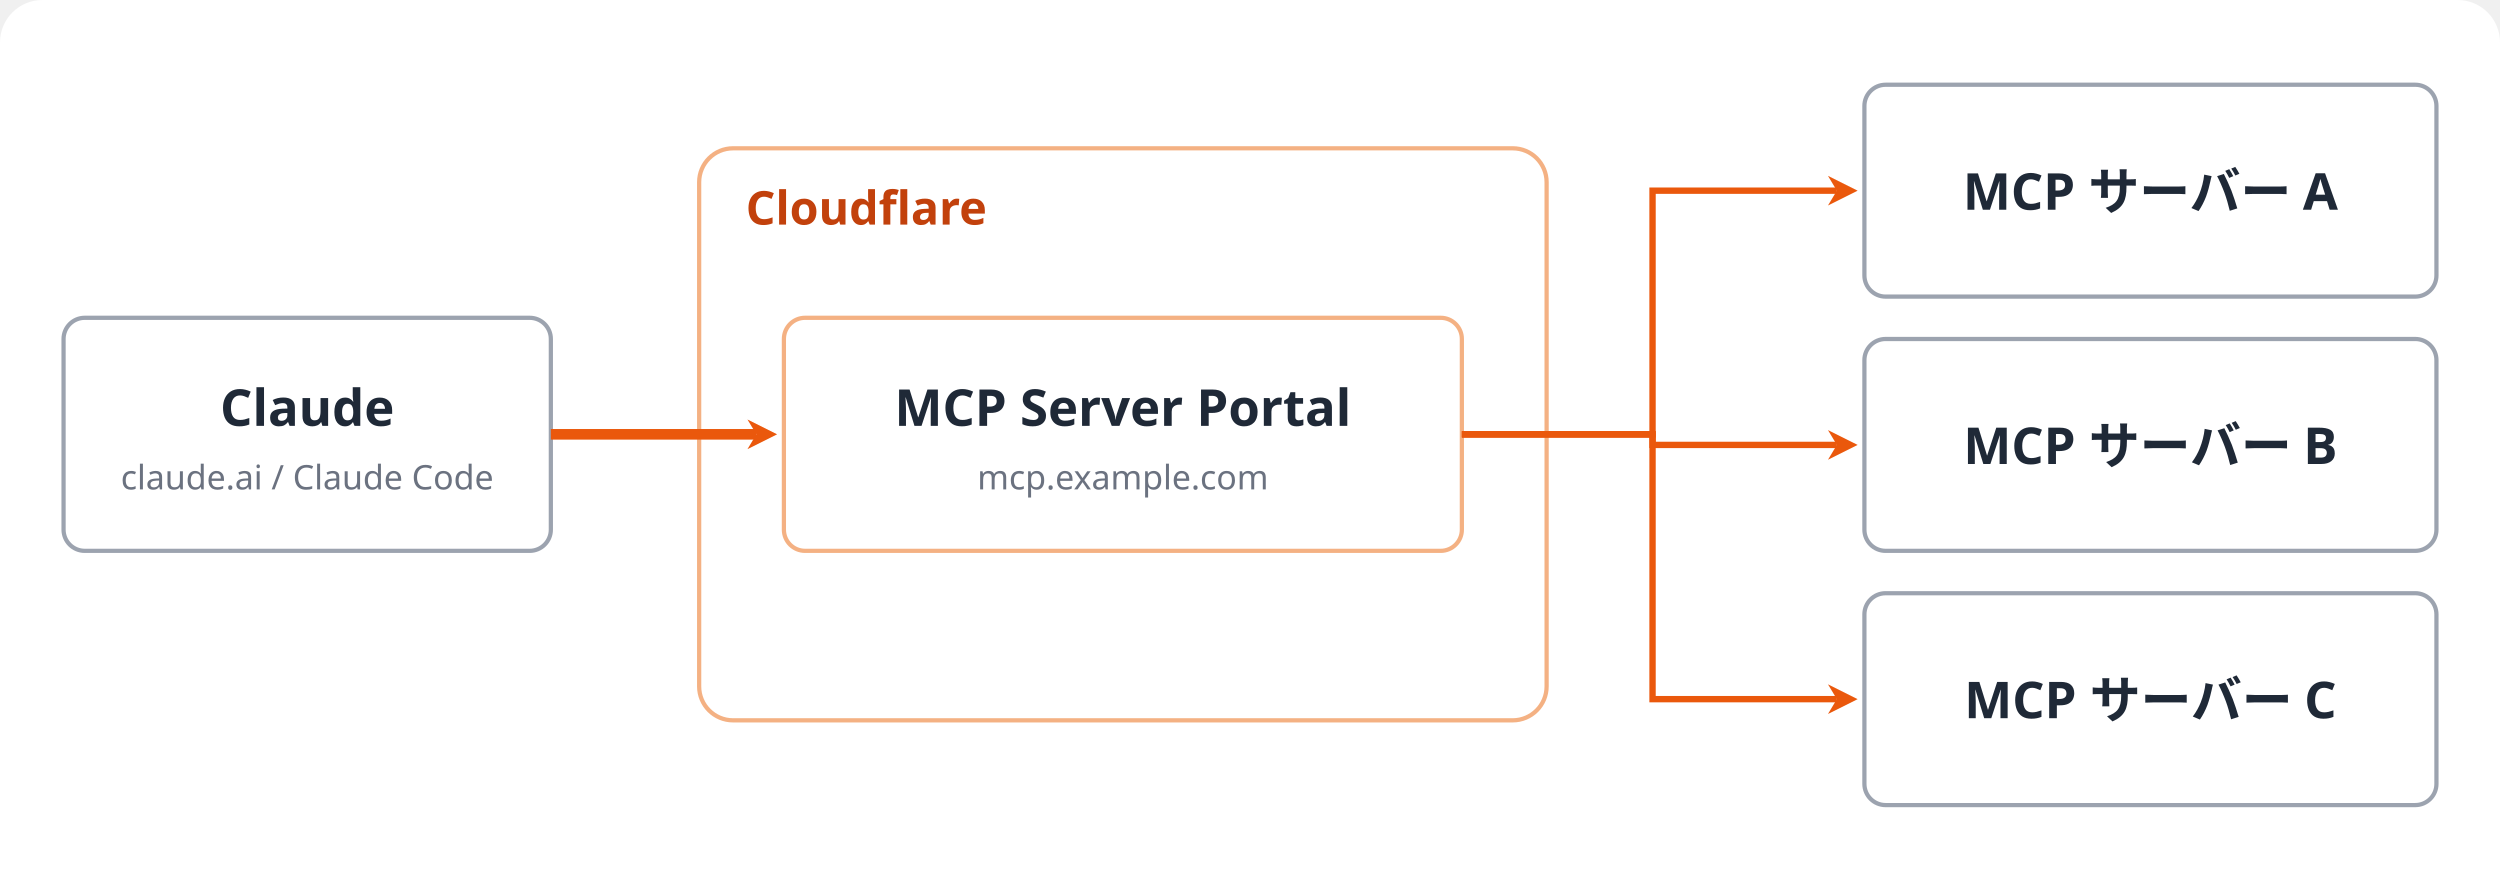
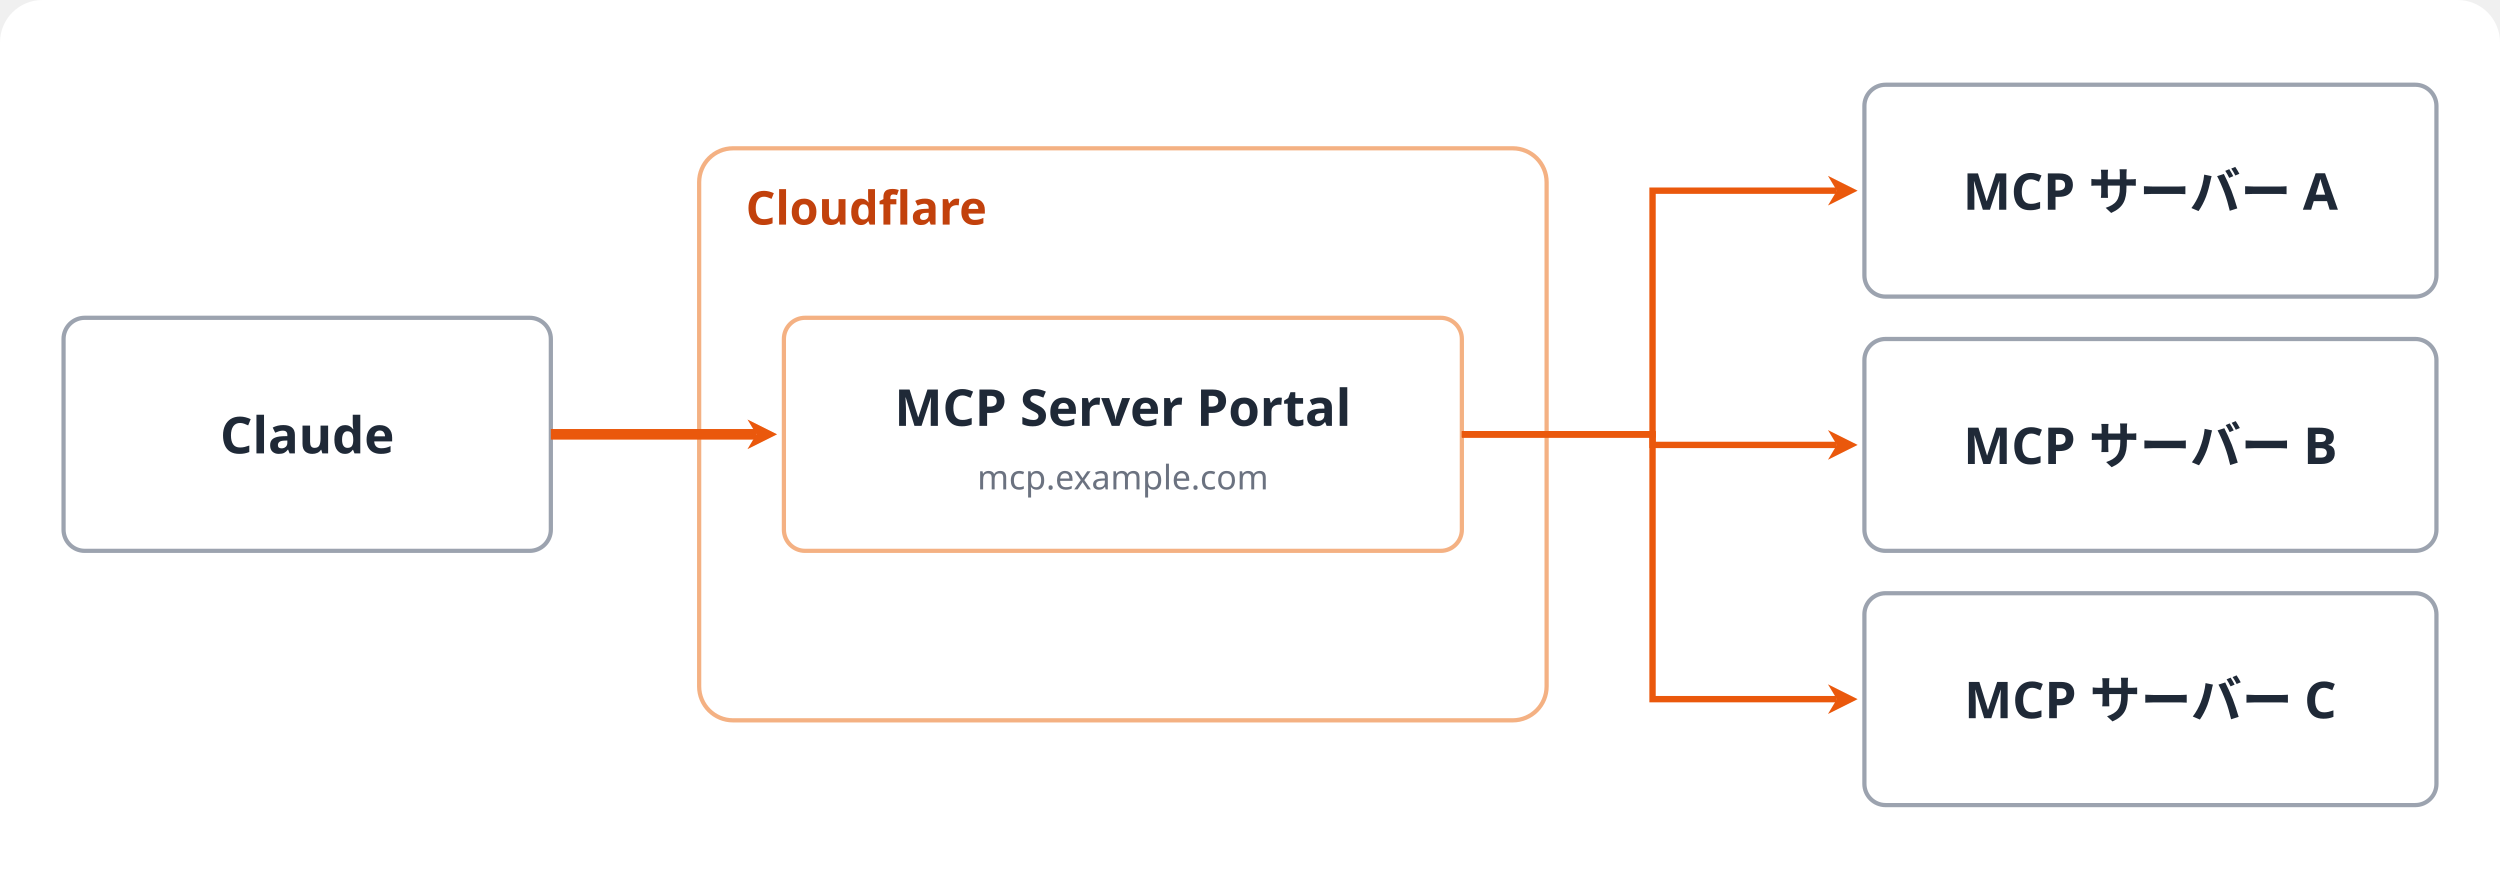
<svg xmlns="http://www.w3.org/2000/svg" width="1180" height="420" viewBox="0 0 1180 420">
  <defs>
    <marker id="a9CA3AF" viewBox="0 0 10 10" refX="3" refY="5" markerWidth="14" markerHeight="14" markerUnits="userSpaceOnUse" orient="auto">
      <path d="M0,0 L10,5 L0,10 L3,5 z" fill="#9CA3AF" />
    </marker>
    <marker id="aEA580C" viewBox="0 0 10 10" refX="3" refY="5" markerWidth="14" markerHeight="14" markerUnits="userSpaceOnUse" orient="auto">
      <path d="M0,0 L10,5 L0,10 L3,5 z" fill="#EA580C" />
    </marker>
    <marker id="aDC2626" viewBox="0 0 10 10" refX="3" refY="5" markerWidth="14" markerHeight="14" markerUnits="userSpaceOnUse" orient="auto">
      <path d="M0,0 L10,5 L0,10 L3,5 z" fill="#DC2626" />
    </marker>
    <marker id="a6B7280" viewBox="0 0 10 10" refX="3" refY="5" markerWidth="14" markerHeight="14" markerUnits="userSpaceOnUse" orient="auto">
      <path d="M0,0 L10,5 L0,10 L3,5 z" fill="#6B7280" />
    </marker>
  </defs>
  <rect width="1180" height="450" rx="20" fill="#FFFFFF" />
  <g>
    <rect x="30" y="150" width="230" height="110" rx="10" fill="#FFFFFF" stroke="#9CA3AF" stroke-width="2" />
-     <text x="145.0" y="201.0" font-family="'BIZ UDPGothic', 'Hiragino Sans', sans-serif" font-size="24" font-weight="700" fill="#1F2937" text-anchor="middle">Claude</text>
-     <text x="145.0" y="231.0" font-family="'BIZ UDPGothic', 'Hiragino Sans', sans-serif" font-size="16" font-weight="400" fill="#6B7280" text-anchor="middle">claude.ai / Claude Code</text>
+     <text x="145.0" y="214.0" font-family="'BIZ UDPGothic', 'Hiragino Sans', sans-serif" font-size="24" font-weight="700" fill="#1F2937" text-anchor="middle">Claude</text>
  </g>
  <rect x="330" y="70" width="400" height="270" rx="16" fill="none" stroke="#F4B183" stroke-width="2" />
  <text x="352" y="106" font-family="'BIZ UDPGothic', 'Hiragino Sans', sans-serif" font-size="22" font-weight="700" fill="#C2410C" text-anchor="start">Cloudflare</text>
  <g>
    <rect x="370" y="150" width="320" height="110" rx="10" fill="#FFFFFF" stroke="#F4B183" stroke-width="2" />
    <text x="530.0" y="201.0" font-family="'BIZ UDPGothic', 'Hiragino Sans', sans-serif" font-size="24" font-weight="700" fill="#1F2937" text-anchor="middle">MCP Server Portal</text>
    <text x="530.0" y="231.0" font-family="'BIZ UDPGothic', 'Hiragino Sans', sans-serif" font-size="16" font-weight="400" fill="#6B7280" text-anchor="middle">mcp.example.com</text>
  </g>
  <path d="M260,205 L357,205" fill="none" stroke="#EA580C" stroke-width="5" opacity="1" marker-end="url(#aEA580C)" />
  <g>
    <rect x="880" y="40" width="270" height="100" rx="10" fill="#FFFFFF" stroke="#9CA3AF" stroke-width="2" />
    <text x="1015.0" y="99.0" font-family="'BIZ UDPGothic', 'Hiragino Sans', sans-serif" font-size="24" font-weight="700" fill="#1F2937" text-anchor="middle">MCP サーバー A</text>
  </g>
  <path d="M690,205 L780,205 L780,90 L867,90" fill="none" stroke="#EA580C" stroke-width="3" opacity="1" marker-end="url(#aEA580C)" />
  <g>
    <rect x="880" y="160" width="270" height="100" rx="10" fill="#FFFFFF" stroke="#9CA3AF" stroke-width="2" />
    <text x="1015.0" y="219.0" font-family="'BIZ UDPGothic', 'Hiragino Sans', sans-serif" font-size="24" font-weight="700" fill="#1F2937" text-anchor="middle">MCP サーバー B</text>
  </g>
  <path d="M690,205 L780,205 L780,210 L867,210" fill="none" stroke="#EA580C" stroke-width="3" opacity="1" marker-end="url(#aEA580C)" />
  <g>
    <rect x="880" y="280" width="270" height="100" rx="10" fill="#FFFFFF" stroke="#9CA3AF" stroke-width="2" />
    <text x="1015.0" y="339.0" font-family="'BIZ UDPGothic', 'Hiragino Sans', sans-serif" font-size="24" font-weight="700" fill="#1F2937" text-anchor="middle">MCP サーバー C</text>
  </g>
  <path d="M690,205 L780,205 L780,330 L867,330" fill="none" stroke="#EA580C" stroke-width="3" opacity="1" marker-end="url(#aEA580C)" />
</svg>
